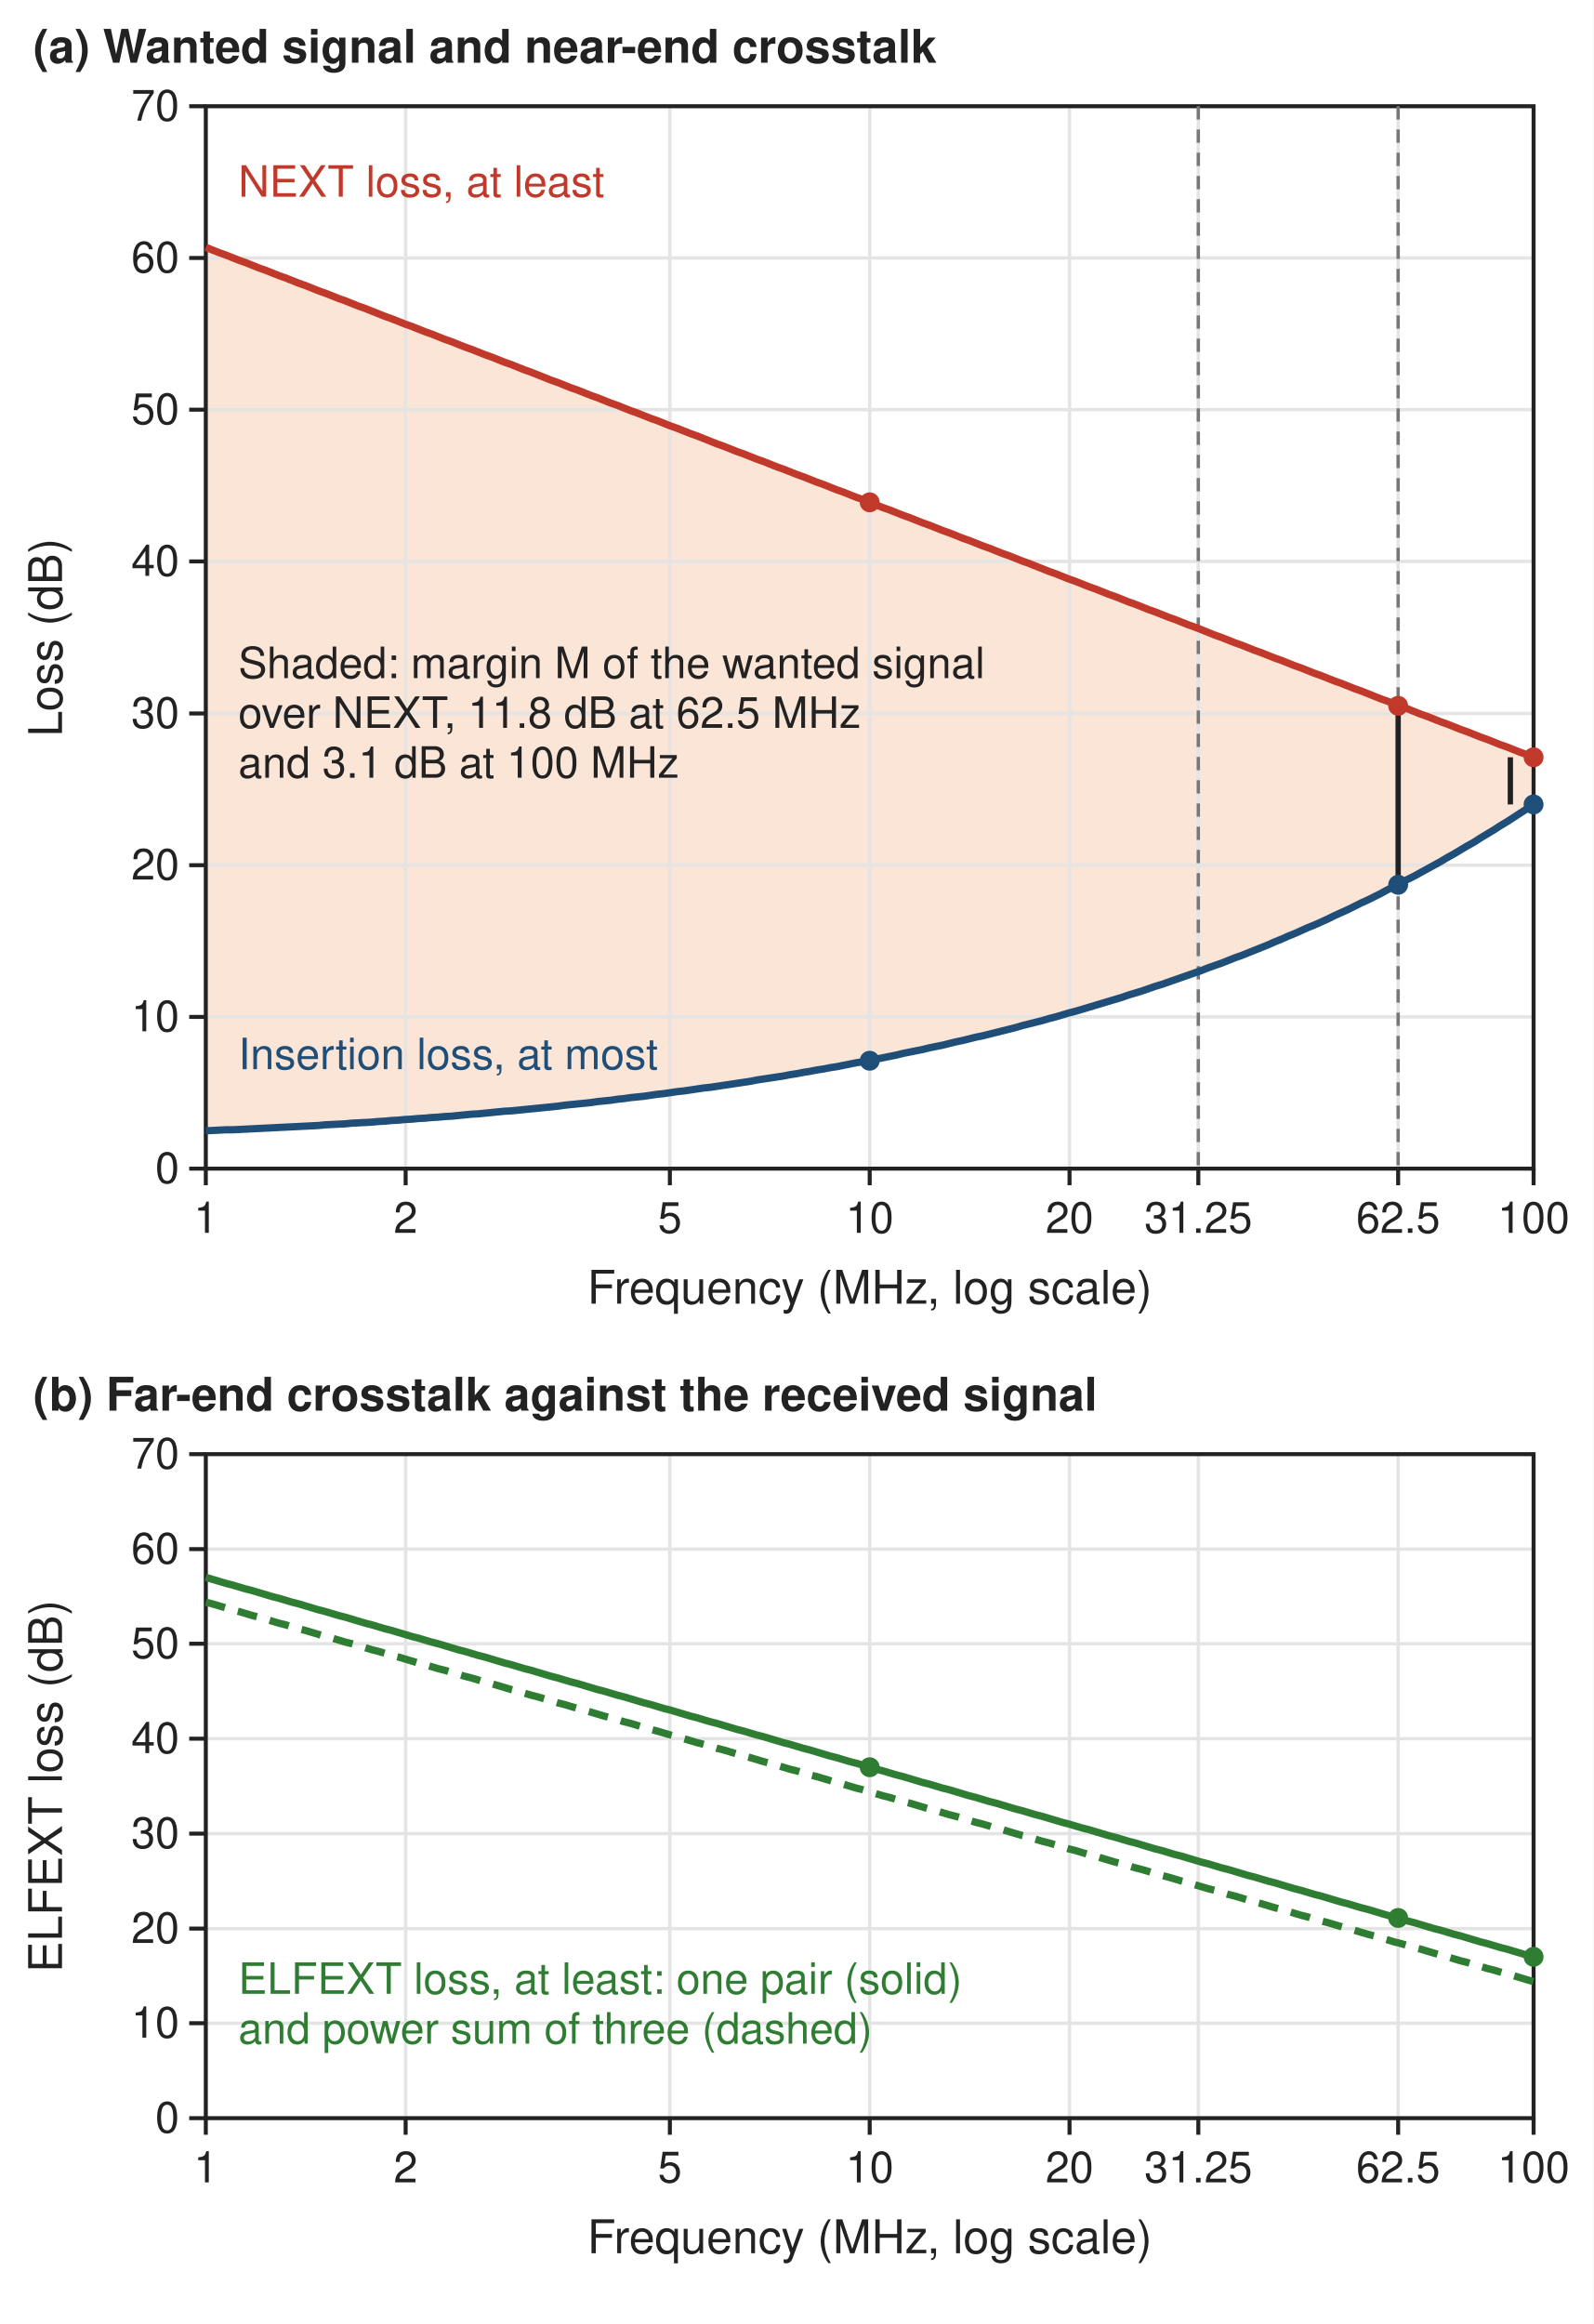
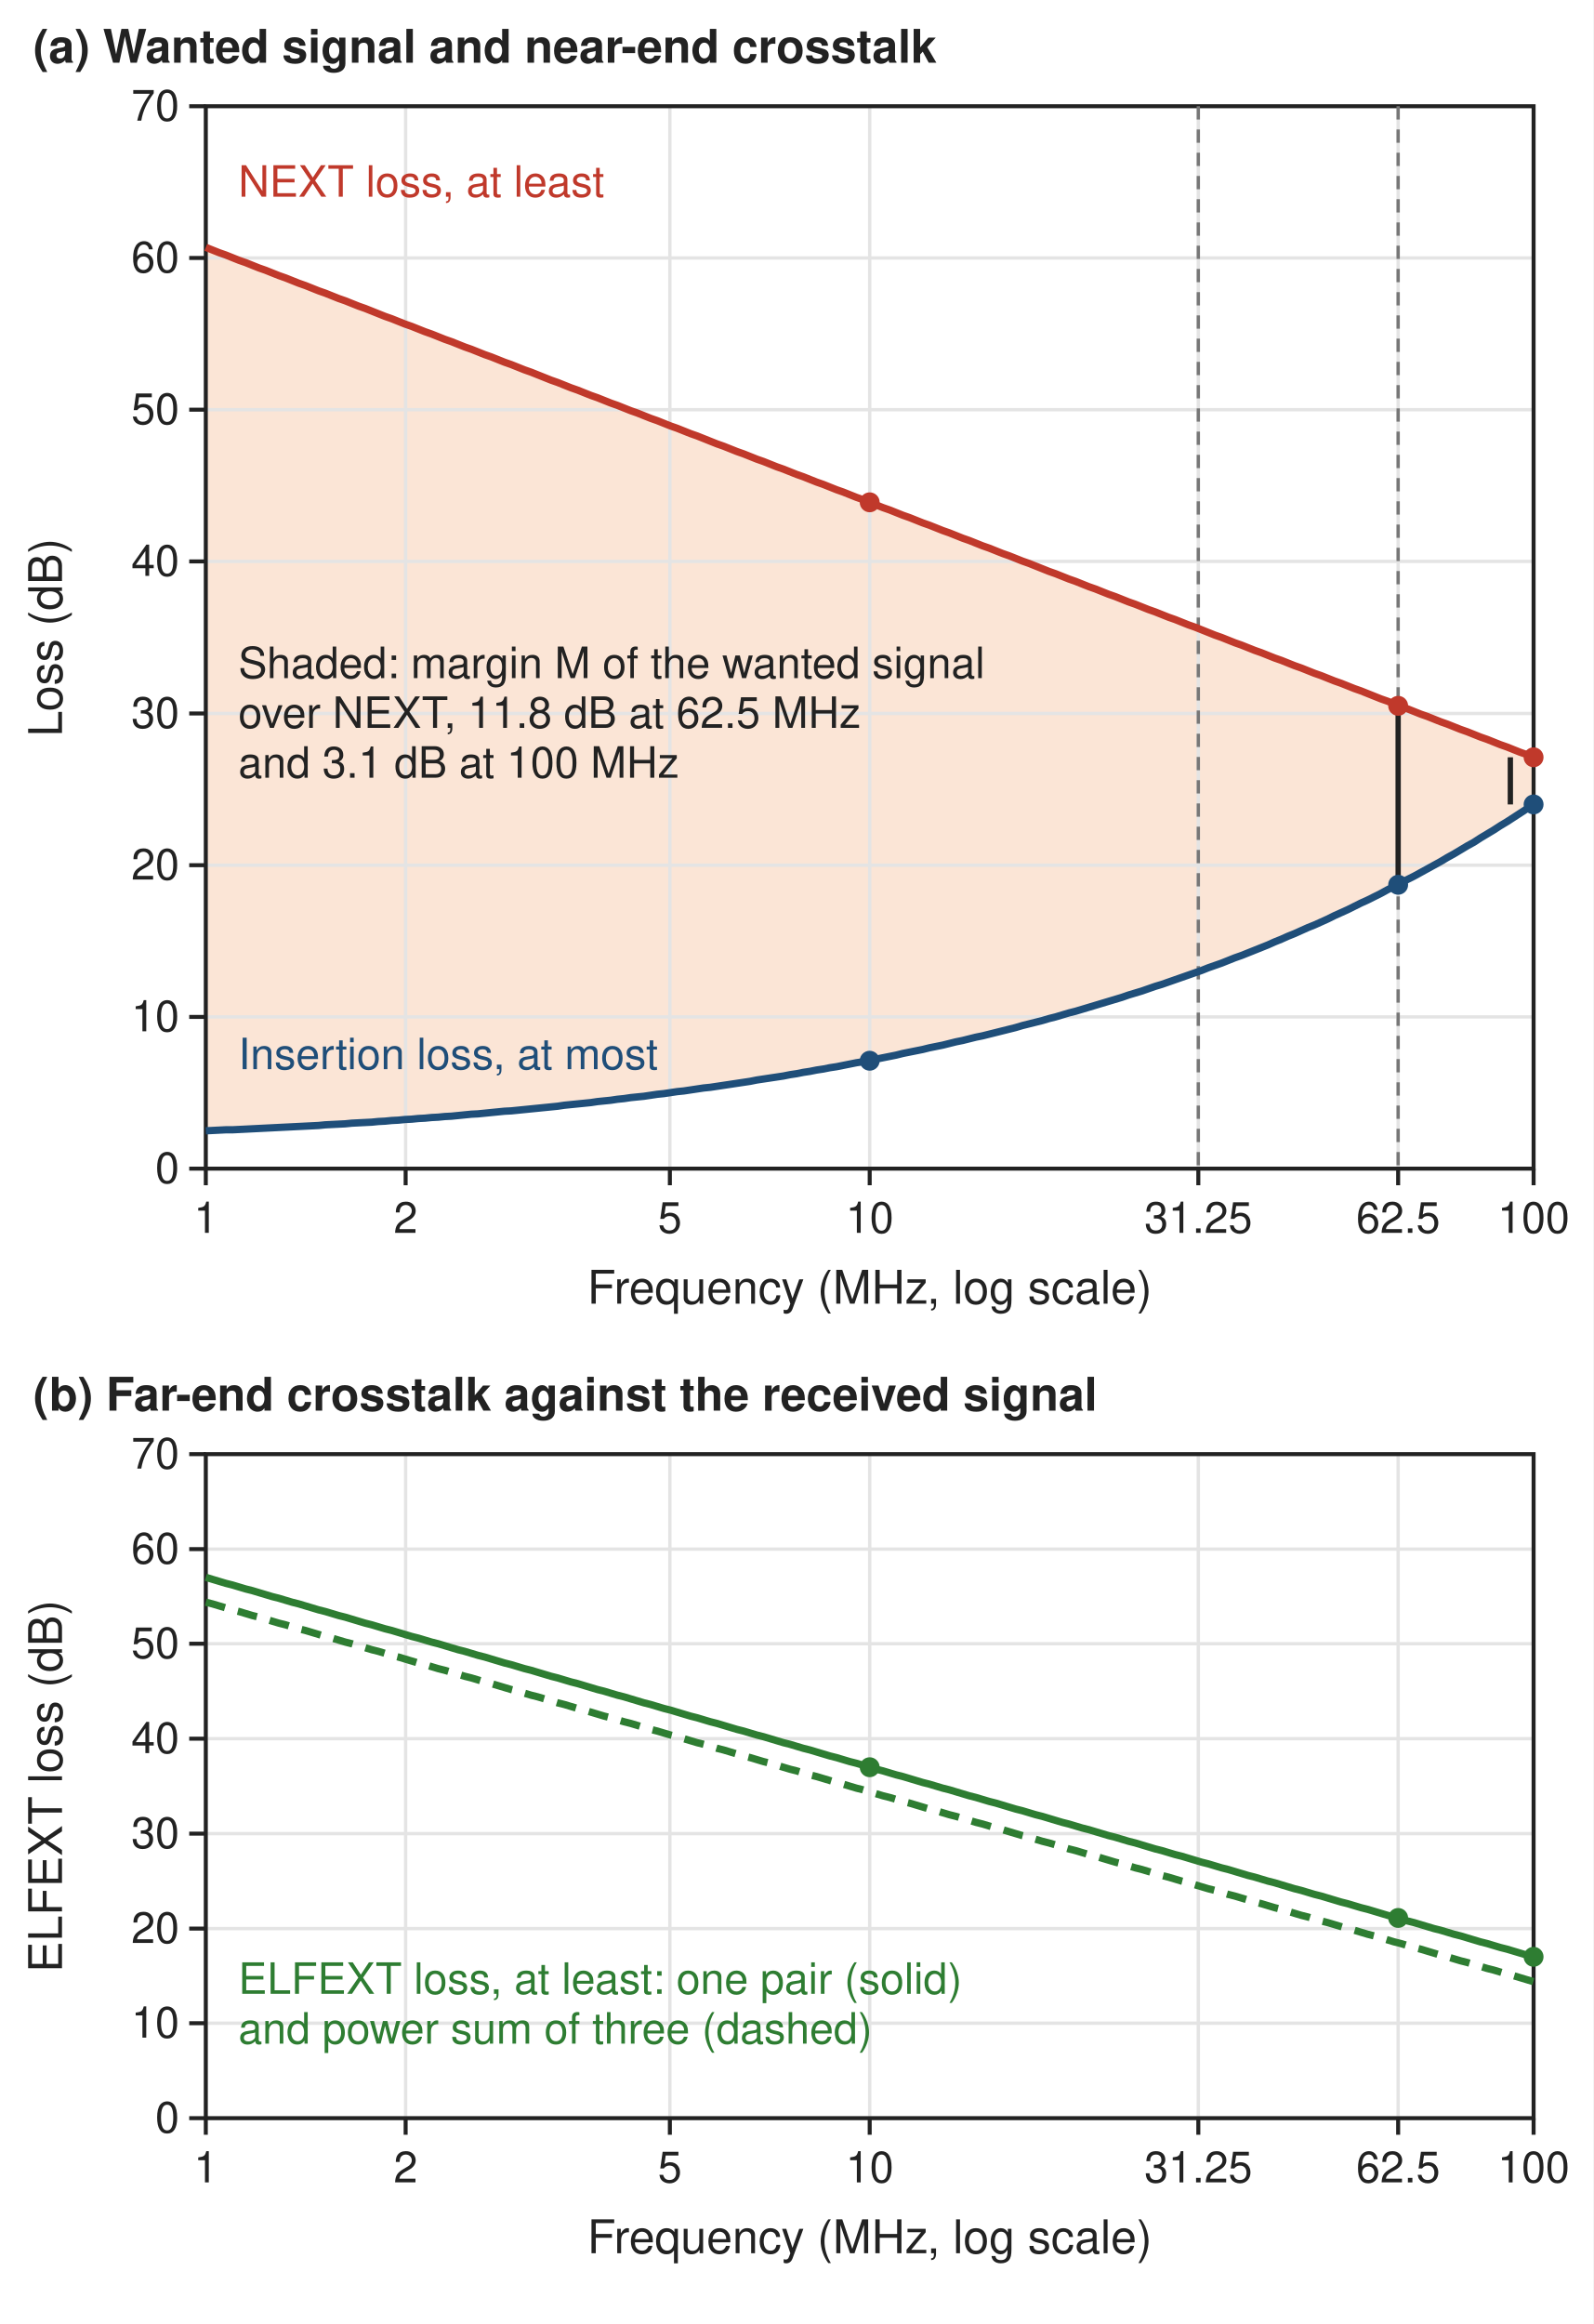
<svg xmlns="http://www.w3.org/2000/svg" width="480" height="700" viewBox="0 0 480 700" font-family="Helvetica, Arial, sans-serif">
  <rect width="480" height="700" fill="#ffffff" />
  <text x="10.0" y="14.0" font-size="14" text-anchor="start" font-weight="bold" fill="#222222" dominant-baseline="middle">(a) Wanted signal and near-end crosstalk</text>
  <polygon points="62.0,74.5 64.0,75.3 66.0,76.1 68.0,76.8 70.0,77.6 72.0,78.4 74.0,79.1 76.0,79.9 78.0,80.7 80.0,81.4 82.0,82.2 84.0,83.0 86.0,83.7 88.0,84.5 90.0,85.3 92.0,86.0 94.0,86.8 96.0,87.6 98.0,88.3 100.0,89.1 102.0,89.9 104.0,90.6 106.0,91.4 108.0,92.2 110.0,92.9 112.0,93.7 114.0,94.5 116.0,95.3 118.0,96.0 120.0,96.8 122.0,97.6 124.0,98.3 126.0,99.1 128.0,99.9 130.0,100.6 132.0,101.4 134.0,102.2 136.0,102.9 138.0,103.7 140.0,104.5 142.0,105.2 144.0,106.0 146.0,106.8 148.0,107.5 150.0,108.3 152.0,109.1 154.0,109.8 156.0,110.6 158.0,111.4 160.0,112.1 162.0,112.9 164.0,113.7 166.0,114.5 168.0,115.2 170.0,116.0 172.0,116.8 174.0,117.5 176.0,118.3 178.0,119.1 180.0,119.8 182.0,120.6 184.0,121.4 186.0,122.1 188.0,122.9 190.0,123.7 192.0,124.4 194.0,125.2 196.0,126.0 198.0,126.7 200.0,127.5 202.0,128.3 204.0,129.0 206.0,129.8 208.0,130.6 210.0,131.3 212.0,132.1 214.0,132.9 216.0,133.7 218.0,134.4 220.0,135.2 222.0,136.0 224.0,136.7 226.0,137.5 228.0,138.3 230.0,139.0 232.0,139.8 234.0,140.6 236.0,141.3 238.0,142.1 240.0,142.9 242.0,143.6 244.0,144.4 246.0,145.2 248.0,145.9 250.0,146.7 252.0,147.5 254.0,148.2 256.0,149.0 258.0,149.8 260.0,150.5 262.0,151.3 264.0,152.1 266.0,152.9 268.0,153.6 270.0,154.4 272.0,155.2 274.0,155.9 276.0,156.7 278.0,157.5 280.0,158.2 282.0,159.0 284.0,159.8 286.0,160.5 288.0,161.3 290.0,162.1 292.0,162.8 294.0,163.6 296.0,164.4 298.0,165.1 300.0,165.9 302.0,166.7 304.0,167.4 306.0,168.2 308.0,169.0 310.0,169.7 312.0,170.5 314.0,171.3 316.0,172.1 318.0,172.8 320.0,173.6 322.0,174.4 324.0,175.1 326.0,175.9 328.0,176.7 330.0,177.4 332.0,178.2 334.0,179.0 336.0,179.7 338.0,180.5 340.0,181.3 342.0,182.0 344.0,182.8 346.0,183.6 348.0,184.3 350.0,185.1 352.0,185.9 354.0,186.6 356.0,187.4 358.0,188.2 360.0,188.9 362.0,189.7 364.0,190.5 366.0,191.3 368.0,192.0 370.0,192.8 372.0,193.6 374.0,194.3 376.0,195.1 378.0,195.9 380.0,196.6 382.0,197.4 384.0,198.2 386.0,198.9 388.0,199.7 390.0,200.5 392.0,201.2 394.0,202.0 396.0,202.8 398.0,203.5 400.0,204.3 402.0,205.1 404.0,205.8 406.0,206.6 408.0,207.4 410.0,208.1 412.0,208.9 414.0,209.7 416.0,210.5 418.0,211.2 420.0,212.0 422.0,212.8 424.0,213.5 426.0,214.3 428.0,215.1 430.0,215.8 432.0,216.6 434.0,217.4 436.0,218.1 438.0,218.9 440.0,219.7 442.0,220.4 444.0,221.2 446.0,222.0 448.0,222.7 450.0,223.5 452.0,224.3 454.0,225.0 456.0,225.8 458.0,226.6 460.0,227.3 462.0,228.1 462.0,242.3 460.0,243.6 458.0,244.9 456.0,246.2 454.0,247.5 452.0,248.7 450.0,250.0 448.0,251.2 446.0,252.4 444.0,253.7 442.0,254.8 440.0,256.0 438.0,257.2 436.0,258.3 434.0,259.5 432.0,260.6 430.0,261.7 428.0,262.8 426.0,263.9 424.0,264.9 422.0,266.0 420.0,267.0 418.0,268.0 416.0,269.1 414.0,270.1 412.0,271.1 410.0,272.0 408.0,273.0 406.0,274.0 404.0,274.9 402.0,275.8 400.0,276.8 398.0,277.7 396.0,278.6 394.0,279.4 392.0,280.3 390.0,281.2 388.0,282.0 386.0,282.9 384.0,283.7 382.0,284.6 380.0,285.4 378.0,286.2 376.0,287.0 374.0,287.8 372.0,288.5 370.0,289.3 368.0,290.1 366.0,290.8 364.0,291.5 362.0,292.3 360.0,293.0 358.0,293.7 356.0,294.4 354.0,295.1 352.0,295.8 350.0,296.5 348.0,297.1 346.0,297.8 344.0,298.5 342.0,299.1 340.0,299.7 338.0,300.4 336.0,301.0 334.0,301.6 332.0,302.2 330.0,302.8 328.0,303.4 326.0,304.0 324.0,304.6 322.0,305.1 320.0,305.7 318.0,306.3 316.0,306.8 314.0,307.4 312.0,307.9 310.0,308.4 308.0,308.9 306.0,309.5 304.0,310.0 302.0,310.5 300.0,311.0 298.0,311.5 296.0,312.0 294.0,312.4 292.0,312.9 290.0,313.4 288.0,313.8 286.0,314.3 284.0,314.8 282.0,315.2 280.0,315.6 278.0,316.1 276.0,316.5 274.0,316.9 272.0,317.3 270.0,317.8 268.0,318.2 266.0,318.6 264.0,319.0 262.0,319.4 260.0,319.8 258.0,320.1 256.0,320.5 254.0,320.9 252.0,321.3 250.0,321.6 248.0,322.0 246.0,322.3 244.0,322.7 242.0,323.0 240.0,323.4 238.0,323.7 236.0,324.1 234.0,324.4 232.0,324.7 230.0,325.0 228.0,325.3 226.0,325.7 224.0,326.0 222.0,326.3 220.0,326.6 218.0,326.9 216.0,327.2 214.0,327.5 212.0,327.7 210.0,328.0 208.0,328.3 206.0,328.6 204.0,328.8 202.0,329.1 200.0,329.4 198.0,329.6 196.0,329.9 194.0,330.2 192.0,330.4 190.0,330.6 188.0,330.9 186.0,331.1 184.0,331.4 182.0,331.6 180.0,331.8 178.0,332.1 176.0,332.3 174.0,332.5 172.0,332.7 170.0,332.9 168.0,333.2 166.0,333.4 164.0,333.6 162.0,333.8 160.0,334.0 158.0,334.2 156.0,334.4 154.0,334.6 152.0,334.7 150.0,334.9 148.0,335.1 146.0,335.3 144.0,335.5 142.0,335.6 140.0,335.8 138.0,336.0 136.0,336.2 134.0,336.3 132.0,336.5 130.0,336.6 128.0,336.8 126.0,336.9 124.0,337.1 122.0,337.2 120.0,337.4 118.0,337.5 116.0,337.7 114.0,337.8 112.0,338.0 110.0,338.1 108.0,338.2 106.0,338.3 104.0,338.5 102.0,338.6 100.0,338.7 98.0,338.8 96.0,339.0 94.0,339.1 92.0,339.2 90.0,339.3 88.0,339.4 86.0,339.5 84.0,339.6 82.0,339.7 80.0,339.8 78.0,339.9 76.0,340.0 74.0,340.1 72.0,340.2 70.0,340.3 68.0,340.3 66.0,340.4 64.0,340.5 62.0,340.6" fill="#fbe5d6" stroke="none" stroke-width="2.2" stroke-linejoin="round" />
  <line x1="62.0" y1="32.0" x2="62.0" y2="352.0" stroke="#e4e4e4" stroke-width="1" />
  <line x1="122.2" y1="32.0" x2="122.2" y2="352.0" stroke="#e4e4e4" stroke-width="1" />
  <line x1="201.8" y1="32.0" x2="201.8" y2="352.0" stroke="#e4e4e4" stroke-width="1" />
  <line x1="262.0" y1="32.0" x2="262.0" y2="352.0" stroke="#e4e4e4" stroke-width="1" />
-   <line x1="322.2" y1="32.0" x2="322.2" y2="352.0" stroke="#e4e4e4" stroke-width="1" />
  <line x1="361.0" y1="32.0" x2="361.0" y2="352.0" stroke="#e4e4e4" stroke-width="1" />
  <line x1="421.2" y1="32.0" x2="421.2" y2="352.0" stroke="#e4e4e4" stroke-width="1" />
  <line x1="462.0" y1="32.0" x2="462.0" y2="352.0" stroke="#e4e4e4" stroke-width="1" />
  <line x1="62.0" y1="352.0" x2="462.0" y2="352.0" stroke="#e4e4e4" stroke-width="1" />
  <line x1="62.0" y1="306.3" x2="462.0" y2="306.3" stroke="#e4e4e4" stroke-width="1" />
  <line x1="62.0" y1="260.6" x2="462.0" y2="260.6" stroke="#e4e4e4" stroke-width="1" />
  <line x1="62.0" y1="214.9" x2="462.0" y2="214.9" stroke="#e4e4e4" stroke-width="1" />
  <line x1="62.0" y1="169.1" x2="462.0" y2="169.1" stroke="#e4e4e4" stroke-width="1" />
  <line x1="62.0" y1="123.4" x2="462.0" y2="123.4" stroke="#e4e4e4" stroke-width="1" />
  <line x1="62.0" y1="77.7" x2="462.0" y2="77.7" stroke="#e4e4e4" stroke-width="1" />
  <line x1="62.0" y1="32.0" x2="462.0" y2="32.0" stroke="#e4e4e4" stroke-width="1" />
  <rect x="62.0" y="32.0" width="400.0" height="320.0" rx="0" fill="none" stroke="#222222" stroke-width="1.2" />
  <line x1="62.0" y1="352.0" x2="62.0" y2="357.0" stroke="#222222" stroke-width="1.2" />
  <text x="62.0" y="367.0" font-size="13" text-anchor="middle" font-weight="normal" fill="#222222" dominant-baseline="middle">1</text>
  <line x1="122.2" y1="352.0" x2="122.2" y2="357.0" stroke="#222222" stroke-width="1.2" />
  <text x="122.2" y="367.0" font-size="13" text-anchor="middle" font-weight="normal" fill="#222222" dominant-baseline="middle">2</text>
  <line x1="201.8" y1="352.0" x2="201.8" y2="357.0" stroke="#222222" stroke-width="1.2" />
  <text x="201.8" y="367.0" font-size="13" text-anchor="middle" font-weight="normal" fill="#222222" dominant-baseline="middle">5</text>
  <line x1="262.0" y1="352.0" x2="262.0" y2="357.0" stroke="#222222" stroke-width="1.2" />
  <text x="262.0" y="367.0" font-size="13" text-anchor="middle" font-weight="normal" fill="#222222" dominant-baseline="middle">10</text>
-   <line x1="322.2" y1="352.0" x2="322.2" y2="357.0" stroke="#222222" stroke-width="1.2" />
-   <text x="322.2" y="367.0" font-size="13" text-anchor="middle" font-weight="normal" fill="#222222" dominant-baseline="middle">20</text>
  <line x1="361.0" y1="352.0" x2="361.0" y2="357.0" stroke="#222222" stroke-width="1.2" />
  <text x="361.0" y="367.0" font-size="13" text-anchor="middle" font-weight="normal" fill="#222222" dominant-baseline="middle">31.25</text>
  <line x1="421.2" y1="352.0" x2="421.2" y2="357.0" stroke="#222222" stroke-width="1.2" />
  <text x="421.2" y="367.0" font-size="13" text-anchor="middle" font-weight="normal" fill="#222222" dominant-baseline="middle">62.5</text>
  <line x1="462.0" y1="352.0" x2="462.0" y2="357.0" stroke="#222222" stroke-width="1.2" />
  <text x="462.0" y="367.0" font-size="13" text-anchor="middle" font-weight="normal" fill="#222222" dominant-baseline="middle">100</text>
  <line x1="57.0" y1="352.0" x2="62.0" y2="352.0" stroke="#222222" stroke-width="1.2" />
  <text x="54.0" y="352.0" font-size="13" text-anchor="end" font-weight="normal" fill="#222222" dominant-baseline="middle">0</text>
  <line x1="57.0" y1="306.3" x2="62.0" y2="306.3" stroke="#222222" stroke-width="1.2" />
  <text x="54.0" y="306.3" font-size="13" text-anchor="end" font-weight="normal" fill="#222222" dominant-baseline="middle">10</text>
  <line x1="57.0" y1="260.6" x2="62.0" y2="260.6" stroke="#222222" stroke-width="1.2" />
  <text x="54.0" y="260.6" font-size="13" text-anchor="end" font-weight="normal" fill="#222222" dominant-baseline="middle">20</text>
  <line x1="57.0" y1="214.9" x2="62.0" y2="214.9" stroke="#222222" stroke-width="1.2" />
  <text x="54.0" y="214.9" font-size="13" text-anchor="end" font-weight="normal" fill="#222222" dominant-baseline="middle">30</text>
  <line x1="57.0" y1="169.1" x2="62.0" y2="169.1" stroke="#222222" stroke-width="1.2" />
  <text x="54.0" y="169.1" font-size="13" text-anchor="end" font-weight="normal" fill="#222222" dominant-baseline="middle">40</text>
  <line x1="57.0" y1="123.4" x2="62.0" y2="123.4" stroke="#222222" stroke-width="1.2" />
  <text x="54.0" y="123.4" font-size="13" text-anchor="end" font-weight="normal" fill="#222222" dominant-baseline="middle">50</text>
  <line x1="57.0" y1="77.7" x2="62.0" y2="77.7" stroke="#222222" stroke-width="1.2" />
  <text x="54.0" y="77.7" font-size="13" text-anchor="end" font-weight="normal" fill="#222222" dominant-baseline="middle">60</text>
  <line x1="57.0" y1="32.0" x2="62.0" y2="32.0" stroke="#222222" stroke-width="1.2" />
  <text x="54.0" y="32.0" font-size="13" text-anchor="end" font-weight="normal" fill="#222222" dominant-baseline="middle">70</text>
  <text x="262.0" y="388.0" font-size="14" text-anchor="middle" font-weight="normal" fill="#222222" dominant-baseline="middle">Frequency (MHz, log scale)</text>
  <text x="14.0" y="192.0" font-size="14" text-anchor="middle" font-weight="normal" fill="#222222" dominant-baseline="middle" transform="rotate(-90 14.0 192.0)">Loss (dB)</text>
  <line x1="361.0" y1="32.0" x2="361.0" y2="352.0" stroke="#777777" stroke-width="1" stroke-dasharray="4 3" />
  <line x1="421.2" y1="32.0" x2="421.2" y2="352.0" stroke="#777777" stroke-width="1" stroke-dasharray="4 3" />
  <polyline points="62.0,74.5 64.0,75.3 66.0,76.1 68.0,76.8 70.0,77.6 72.0,78.4 74.0,79.1 76.0,79.9 78.0,80.7 80.0,81.4 82.0,82.2 84.0,83.0 86.0,83.7 88.0,84.5 90.0,85.3 92.0,86.0 94.0,86.8 96.0,87.6 98.0,88.3 100.0,89.1 102.0,89.9 104.0,90.6 106.0,91.4 108.0,92.2 110.0,92.9 112.0,93.7 114.0,94.5 116.0,95.3 118.0,96.0 120.0,96.8 122.0,97.6 124.0,98.3 126.0,99.1 128.0,99.9 130.0,100.6 132.0,101.4 134.0,102.2 136.0,102.9 138.0,103.7 140.0,104.5 142.0,105.2 144.0,106.0 146.0,106.8 148.0,107.5 150.0,108.3 152.0,109.1 154.0,109.8 156.0,110.6 158.0,111.4 160.0,112.1 162.0,112.9 164.0,113.7 166.0,114.5 168.0,115.2 170.0,116.0 172.0,116.8 174.0,117.5 176.0,118.3 178.0,119.1 180.0,119.8 182.0,120.6 184.0,121.4 186.0,122.1 188.0,122.9 190.0,123.7 192.0,124.4 194.0,125.2 196.0,126.0 198.0,126.7 200.0,127.5 202.0,128.3 204.0,129.0 206.0,129.8 208.0,130.6 210.0,131.3 212.0,132.1 214.0,132.9 216.0,133.7 218.0,134.4 220.0,135.2 222.0,136.0 224.0,136.7 226.0,137.5 228.0,138.3 230.0,139.0 232.0,139.8 234.0,140.6 236.0,141.3 238.0,142.1 240.0,142.9 242.0,143.6 244.0,144.4 246.0,145.2 248.0,145.9 250.0,146.7 252.0,147.5 254.0,148.2 256.0,149.0 258.0,149.8 260.0,150.5 262.0,151.3 264.0,152.1 266.0,152.9 268.0,153.6 270.0,154.4 272.0,155.2 274.0,155.9 276.0,156.7 278.0,157.5 280.0,158.2 282.0,159.0 284.0,159.8 286.0,160.5 288.0,161.3 290.0,162.1 292.0,162.8 294.0,163.6 296.0,164.4 298.0,165.1 300.0,165.9 302.0,166.7 304.0,167.4 306.0,168.2 308.0,169.0 310.0,169.7 312.0,170.5 314.0,171.3 316.0,172.1 318.0,172.8 320.0,173.6 322.0,174.4 324.0,175.1 326.0,175.9 328.0,176.7 330.0,177.4 332.0,178.2 334.0,179.0 336.0,179.7 338.0,180.5 340.0,181.3 342.0,182.0 344.0,182.8 346.0,183.6 348.0,184.3 350.0,185.1 352.0,185.9 354.0,186.6 356.0,187.4 358.0,188.2 360.0,188.9 362.0,189.7 364.0,190.5 366.0,191.3 368.0,192.0 370.0,192.8 372.0,193.6 374.0,194.3 376.0,195.1 378.0,195.9 380.0,196.6 382.0,197.4 384.0,198.2 386.0,198.9 388.0,199.7 390.0,200.5 392.0,201.2 394.0,202.0 396.0,202.8 398.0,203.5 400.0,204.3 402.0,205.1 404.0,205.8 406.0,206.6 408.0,207.4 410.0,208.1 412.0,208.9 414.0,209.7 416.0,210.5 418.0,211.2 420.0,212.0 422.0,212.8 424.0,213.5 426.0,214.3 428.0,215.1 430.0,215.8 432.0,216.6 434.0,217.4 436.0,218.1 438.0,218.9 440.0,219.7 442.0,220.4 444.0,221.2 446.0,222.0 448.0,222.7 450.0,223.5 452.0,224.3 454.0,225.0 456.0,225.8 458.0,226.6 460.0,227.3 462.0,228.1" fill="none" stroke="#c0392b" stroke-width="2.2" stroke-linejoin="round" />
  <polyline points="62.0,340.6 64.0,340.5 66.0,340.4 68.0,340.3 70.0,340.3 72.0,340.2 74.0,340.1 76.0,340.0 78.0,339.9 80.0,339.8 82.0,339.7 84.0,339.6 86.0,339.5 88.0,339.4 90.0,339.3 92.0,339.2 94.0,339.1 96.0,339.0 98.0,338.8 100.0,338.7 102.0,338.6 104.0,338.5 106.0,338.3 108.0,338.2 110.0,338.1 112.0,338.0 114.0,337.8 116.0,337.7 118.0,337.5 120.0,337.4 122.0,337.2 124.0,337.1 126.0,336.9 128.0,336.8 130.0,336.6 132.0,336.5 134.0,336.3 136.0,336.2 138.0,336.0 140.0,335.8 142.0,335.6 144.0,335.5 146.0,335.3 148.0,335.1 150.0,334.9 152.0,334.7 154.0,334.6 156.0,334.4 158.0,334.2 160.0,334.0 162.0,333.8 164.0,333.6 166.0,333.4 168.0,333.2 170.0,332.9 172.0,332.7 174.0,332.5 176.0,332.3 178.0,332.1 180.0,331.8 182.0,331.6 184.0,331.4 186.0,331.1 188.0,330.9 190.0,330.6 192.0,330.4 194.0,330.2 196.0,329.9 198.0,329.6 200.0,329.4 202.0,329.1 204.0,328.8 206.0,328.6 208.0,328.3 210.0,328.0 212.0,327.7 214.0,327.5 216.0,327.2 218.0,326.9 220.0,326.6 222.0,326.3 224.0,326.0 226.0,325.7 228.0,325.3 230.0,325.0 232.0,324.7 234.0,324.4 236.0,324.1 238.0,323.7 240.0,323.4 242.0,323.0 244.0,322.7 246.0,322.3 248.0,322.0 250.0,321.6 252.0,321.3 254.0,320.9 256.0,320.5 258.0,320.1 260.0,319.8 262.0,319.4 264.0,319.0 266.0,318.6 268.0,318.2 270.0,317.8 272.0,317.3 274.0,316.9 276.0,316.5 278.0,316.1 280.0,315.6 282.0,315.2 284.0,314.8 286.0,314.3 288.0,313.8 290.0,313.4 292.0,312.9 294.0,312.4 296.0,312.0 298.0,311.5 300.0,311.0 302.0,310.5 304.0,310.0 306.0,309.5 308.0,308.9 310.0,308.4 312.0,307.9 314.0,307.4 316.0,306.8 318.0,306.3 320.0,305.7 322.0,305.1 324.0,304.6 326.0,304.0 328.0,303.4 330.0,302.8 332.0,302.2 334.0,301.6 336.0,301.0 338.0,300.4 340.0,299.7 342.0,299.1 344.0,298.5 346.0,297.8 348.0,297.1 350.0,296.5 352.0,295.8 354.0,295.1 356.0,294.4 358.0,293.7 360.0,293.0 362.0,292.3 364.0,291.5 366.0,290.8 368.0,290.1 370.0,289.3 372.0,288.5 374.0,287.8 376.0,287.0 378.0,286.2 380.0,285.4 382.0,284.6 384.0,283.7 386.0,282.9 388.0,282.0 390.0,281.2 392.0,280.3 394.0,279.4 396.0,278.6 398.0,277.7 400.0,276.8 402.0,275.8 404.0,274.9 406.0,274.0 408.0,273.0 410.0,272.0 412.0,271.1 414.0,270.1 416.0,269.1 418.0,268.0 420.0,267.0 422.0,266.0 424.0,264.9 426.0,263.9 428.0,262.8 430.0,261.7 432.0,260.6 434.0,259.5 436.0,258.3 438.0,257.2 440.0,256.0 442.0,254.8 444.0,253.7 446.0,252.4 448.0,251.2 450.0,250.0 452.0,248.7 454.0,247.5 456.0,246.2 458.0,244.9 460.0,243.6 462.0,242.3" fill="none" stroke="#1f4e79" stroke-width="2.2" stroke-linejoin="round" />
  <line x1="421.2" y1="266.4" x2="421.2" y2="212.4" stroke="#222222" stroke-width="1.6" />
  <line x1="455.0" y1="242.3" x2="455.0" y2="228.1" stroke="#222222" stroke-width="1.6" />
  <circle cx="262.0" cy="319.5" r="3" fill="#1f4e79" stroke="none" />
  <circle cx="421.2" cy="266.5" r="3" fill="#1f4e79" stroke="none" />
  <circle cx="462.0" cy="242.3" r="3" fill="#1f4e79" stroke="none" />
  <circle cx="262.0" cy="151.3" r="3" fill="#c0392b" stroke="none" />
  <circle cx="421.2" cy="212.6" r="3" fill="#c0392b" stroke="none" />
  <circle cx="462.0" cy="228.1" r="3" fill="#c0392b" stroke="none" />
  <text x="71.8" y="54.9" font-size="13" text-anchor="start" font-weight="normal" fill="#c0392b" dominant-baseline="middle">NEXT loss, at least</text>
  <text x="71.8" y="199.9" font-size="13" text-anchor="start" font-weight="normal" fill="#222222" dominant-baseline="middle">Shaded: margin M of the wanted signal</text>
  <text x="71.8" y="214.9" font-size="13" text-anchor="start" font-weight="normal" fill="#222222" dominant-baseline="middle">over NEXT, 11.8 dB at 62.5 MHz</text>
  <text x="71.8" y="229.9" font-size="13" text-anchor="start" font-weight="normal" fill="#222222" dominant-baseline="middle">and 3.1 dB at 100 MHz</text>
  <text x="71.8" y="317.7" font-size="13" text-anchor="start" font-weight="normal" fill="#1f4e79" dominant-baseline="middle">Insertion loss, at most</text>
  <text x="10.0" y="420.0" font-size="14" text-anchor="start" font-weight="bold" fill="#222222" dominant-baseline="middle">(b) Far-end crosstalk against the received signal</text>
  <line x1="62.0" y1="438.0" x2="62.0" y2="638.0" stroke="#e4e4e4" stroke-width="1" />
  <line x1="122.2" y1="438.0" x2="122.2" y2="638.0" stroke="#e4e4e4" stroke-width="1" />
  <line x1="201.8" y1="438.0" x2="201.8" y2="638.0" stroke="#e4e4e4" stroke-width="1" />
  <line x1="262.0" y1="438.0" x2="262.0" y2="638.0" stroke="#e4e4e4" stroke-width="1" />
-   <line x1="322.2" y1="438.0" x2="322.2" y2="638.0" stroke="#e4e4e4" stroke-width="1" />
  <line x1="361.0" y1="438.0" x2="361.0" y2="638.0" stroke="#e4e4e4" stroke-width="1" />
  <line x1="421.2" y1="438.0" x2="421.2" y2="638.0" stroke="#e4e4e4" stroke-width="1" />
  <line x1="462.0" y1="438.0" x2="462.0" y2="638.0" stroke="#e4e4e4" stroke-width="1" />
  <line x1="62.0" y1="638.0" x2="462.0" y2="638.0" stroke="#e4e4e4" stroke-width="1" />
  <line x1="62.0" y1="609.4" x2="462.0" y2="609.4" stroke="#e4e4e4" stroke-width="1" />
  <line x1="62.0" y1="580.9" x2="462.0" y2="580.9" stroke="#e4e4e4" stroke-width="1" />
  <line x1="62.0" y1="552.3" x2="462.0" y2="552.3" stroke="#e4e4e4" stroke-width="1" />
  <line x1="62.0" y1="523.7" x2="462.0" y2="523.7" stroke="#e4e4e4" stroke-width="1" />
  <line x1="62.0" y1="495.1" x2="462.0" y2="495.1" stroke="#e4e4e4" stroke-width="1" />
  <line x1="62.0" y1="466.6" x2="462.0" y2="466.6" stroke="#e4e4e4" stroke-width="1" />
  <line x1="62.0" y1="438.0" x2="462.0" y2="438.0" stroke="#e4e4e4" stroke-width="1" />
  <rect x="62.0" y="438.0" width="400.0" height="200.0" rx="0" fill="none" stroke="#222222" stroke-width="1.2" />
  <line x1="62.0" y1="638.0" x2="62.0" y2="643.0" stroke="#222222" stroke-width="1.2" />
  <text x="62.0" y="653.0" font-size="13" text-anchor="middle" font-weight="normal" fill="#222222" dominant-baseline="middle">1</text>
  <line x1="122.2" y1="638.0" x2="122.2" y2="643.0" stroke="#222222" stroke-width="1.2" />
  <text x="122.2" y="653.0" font-size="13" text-anchor="middle" font-weight="normal" fill="#222222" dominant-baseline="middle">2</text>
  <line x1="201.8" y1="638.0" x2="201.8" y2="643.0" stroke="#222222" stroke-width="1.2" />
  <text x="201.8" y="653.0" font-size="13" text-anchor="middle" font-weight="normal" fill="#222222" dominant-baseline="middle">5</text>
  <line x1="262.0" y1="638.0" x2="262.0" y2="643.0" stroke="#222222" stroke-width="1.2" />
  <text x="262.0" y="653.0" font-size="13" text-anchor="middle" font-weight="normal" fill="#222222" dominant-baseline="middle">10</text>
-   <line x1="322.2" y1="638.0" x2="322.2" y2="643.0" stroke="#222222" stroke-width="1.2" />
-   <text x="322.2" y="653.0" font-size="13" text-anchor="middle" font-weight="normal" fill="#222222" dominant-baseline="middle">20</text>
  <line x1="361.0" y1="638.0" x2="361.0" y2="643.0" stroke="#222222" stroke-width="1.2" />
  <text x="361.0" y="653.0" font-size="13" text-anchor="middle" font-weight="normal" fill="#222222" dominant-baseline="middle">31.25</text>
  <line x1="421.2" y1="638.0" x2="421.2" y2="643.0" stroke="#222222" stroke-width="1.2" />
  <text x="421.2" y="653.0" font-size="13" text-anchor="middle" font-weight="normal" fill="#222222" dominant-baseline="middle">62.5</text>
  <line x1="462.0" y1="638.0" x2="462.0" y2="643.0" stroke="#222222" stroke-width="1.2" />
  <text x="462.0" y="653.0" font-size="13" text-anchor="middle" font-weight="normal" fill="#222222" dominant-baseline="middle">100</text>
  <line x1="57.0" y1="638.0" x2="62.0" y2="638.0" stroke="#222222" stroke-width="1.2" />
  <text x="54.0" y="638.0" font-size="13" text-anchor="end" font-weight="normal" fill="#222222" dominant-baseline="middle">0</text>
  <line x1="57.0" y1="609.4" x2="62.0" y2="609.4" stroke="#222222" stroke-width="1.2" />
  <text x="54.0" y="609.4" font-size="13" text-anchor="end" font-weight="normal" fill="#222222" dominant-baseline="middle">10</text>
  <line x1="57.0" y1="580.9" x2="62.0" y2="580.9" stroke="#222222" stroke-width="1.2" />
  <text x="54.0" y="580.9" font-size="13" text-anchor="end" font-weight="normal" fill="#222222" dominant-baseline="middle">20</text>
  <line x1="57.0" y1="552.3" x2="62.0" y2="552.3" stroke="#222222" stroke-width="1.2" />
  <text x="54.0" y="552.3" font-size="13" text-anchor="end" font-weight="normal" fill="#222222" dominant-baseline="middle">30</text>
  <line x1="57.0" y1="523.7" x2="62.0" y2="523.7" stroke="#222222" stroke-width="1.2" />
  <text x="54.0" y="523.7" font-size="13" text-anchor="end" font-weight="normal" fill="#222222" dominant-baseline="middle">40</text>
  <line x1="57.0" y1="495.1" x2="62.0" y2="495.1" stroke="#222222" stroke-width="1.2" />
  <text x="54.0" y="495.1" font-size="13" text-anchor="end" font-weight="normal" fill="#222222" dominant-baseline="middle">50</text>
  <line x1="57.0" y1="466.6" x2="62.0" y2="466.6" stroke="#222222" stroke-width="1.2" />
  <text x="54.0" y="466.6" font-size="13" text-anchor="end" font-weight="normal" fill="#222222" dominant-baseline="middle">60</text>
  <line x1="57.0" y1="438.0" x2="62.0" y2="438.0" stroke="#222222" stroke-width="1.2" />
  <text x="54.0" y="438.0" font-size="13" text-anchor="end" font-weight="normal" fill="#222222" dominant-baseline="middle">70</text>
  <text x="262.0" y="674.0" font-size="14" text-anchor="middle" font-weight="normal" fill="#222222" dominant-baseline="middle">Frequency (MHz, log scale)</text>
  <text x="14.0" y="538.0" font-size="14" text-anchor="middle" font-weight="normal" fill="#222222" dominant-baseline="middle" transform="rotate(-90 14.0 538.0)">ELFEXT loss (dB)</text>
  <polyline points="62.0,475.1 64.0,475.7 66.0,476.3 68.0,476.9 70.0,477.4 72.0,478.0 74.0,478.6 76.0,479.1 78.0,479.7 80.0,480.3 82.0,480.9 84.0,481.4 86.0,482.0 88.0,482.6 90.0,483.1 92.0,483.7 94.0,484.3 96.0,484.9 98.0,485.4 100.0,486.0 102.0,486.6 104.0,487.1 106.0,487.7 108.0,488.3 110.0,488.9 112.0,489.4 114.0,490.0 116.0,490.6 118.0,491.1 120.0,491.7 122.0,492.3 124.0,492.9 126.0,493.4 128.0,494.0 130.0,494.6 132.0,495.1 134.0,495.7 136.0,496.3 138.0,496.9 140.0,497.4 142.0,498.0 144.0,498.6 146.0,499.1 148.0,499.7 150.0,500.3 152.0,500.9 154.0,501.4 156.0,502.0 158.0,502.6 160.0,503.1 162.0,503.7 164.0,504.3 166.0,504.9 168.0,505.4 170.0,506.0 172.0,506.6 174.0,507.1 176.0,507.7 178.0,508.3 180.0,508.9 182.0,509.4 184.0,510.0 186.0,510.6 188.0,511.1 190.0,511.7 192.0,512.3 194.0,512.9 196.0,513.4 198.0,514.0 200.0,514.6 202.0,515.1 204.0,515.7 206.0,516.3 208.0,516.9 210.0,517.4 212.0,518.0 214.0,518.6 216.0,519.1 218.0,519.7 220.0,520.3 222.0,520.9 224.0,521.4 226.0,522.0 228.0,522.6 230.0,523.1 232.0,523.7 234.0,524.3 236.0,524.9 238.0,525.4 240.0,526.0 242.0,526.6 244.0,527.1 246.0,527.7 248.0,528.3 250.0,528.9 252.0,529.4 254.0,530.0 256.0,530.6 258.0,531.1 260.0,531.7 262.0,532.3 264.0,532.9 266.0,533.4 268.0,534.0 270.0,534.6 272.0,535.1 274.0,535.7 276.0,536.3 278.0,536.9 280.0,537.4 282.0,538.0 284.0,538.6 286.0,539.1 288.0,539.7 290.0,540.3 292.0,540.9 294.0,541.4 296.0,542.0 298.0,542.6 300.0,543.1 302.0,543.7 304.0,544.3 306.0,544.9 308.0,545.4 310.0,546.0 312.0,546.6 314.0,547.1 316.0,547.7 318.0,548.3 320.0,548.9 322.0,549.4 324.0,550.0 326.0,550.6 328.0,551.1 330.0,551.7 332.0,552.3 334.0,552.9 336.0,553.4 338.0,554.0 340.0,554.6 342.0,555.1 344.0,555.7 346.0,556.3 348.0,556.9 350.0,557.4 352.0,558.0 354.0,558.6 356.0,559.1 358.0,559.7 360.0,560.3 362.0,560.9 364.0,561.4 366.0,562.0 368.0,562.6 370.0,563.1 372.0,563.7 374.0,564.3 376.0,564.9 378.0,565.4 380.0,566.0 382.0,566.6 384.0,567.1 386.0,567.7 388.0,568.3 390.0,568.9 392.0,569.4 394.0,570.0 396.0,570.6 398.0,571.1 400.0,571.7 402.0,572.3 404.0,572.9 406.0,573.4 408.0,574.0 410.0,574.6 412.0,575.1 414.0,575.7 416.0,576.3 418.0,576.9 420.0,577.4 422.0,578.0 424.0,578.6 426.0,579.1 428.0,579.7 430.0,580.3 432.0,580.9 434.0,581.4 436.0,582.0 438.0,582.6 440.0,583.1 442.0,583.7 444.0,584.3 446.0,584.9 448.0,585.4 450.0,586.0 452.0,586.6 454.0,587.1 456.0,587.7 458.0,588.3 460.0,588.9 462.0,589.4" fill="none" stroke="#2e7d32" stroke-width="2.2" stroke-linejoin="round" />
  <polyline points="62.0,482.6 64.0,483.1 66.0,483.7 68.0,484.3 70.0,484.9 72.0,485.4 74.0,486.0 76.0,486.6 78.0,487.1 80.0,487.7 82.0,488.3 84.0,488.9 86.0,489.4 88.0,490.0 90.0,490.6 92.0,491.1 94.0,491.7 96.0,492.3 98.0,492.9 100.0,493.4 102.0,494.0 104.0,494.6 106.0,495.1 108.0,495.7 110.0,496.3 112.0,496.9 114.0,497.4 116.0,498.0 118.0,498.6 120.0,499.1 122.0,499.7 124.0,500.3 126.0,500.9 128.0,501.4 130.0,502.0 132.0,502.6 134.0,503.1 136.0,503.7 138.0,504.3 140.0,504.9 142.0,505.4 144.0,506.0 146.0,506.6 148.0,507.1 150.0,507.7 152.0,508.3 154.0,508.9 156.0,509.4 158.0,510.0 160.0,510.6 162.0,511.1 164.0,511.7 166.0,512.3 168.0,512.9 170.0,513.4 172.0,514.0 174.0,514.6 176.0,515.1 178.0,515.7 180.0,516.3 182.0,516.9 184.0,517.4 186.0,518.0 188.0,518.6 190.0,519.1 192.0,519.7 194.0,520.3 196.0,520.9 198.0,521.4 200.0,522.0 202.0,522.6 204.0,523.1 206.0,523.7 208.0,524.3 210.0,524.9 212.0,525.4 214.0,526.0 216.0,526.6 218.0,527.1 220.0,527.7 222.0,528.3 224.0,528.9 226.0,529.4 228.0,530.0 230.0,530.6 232.0,531.1 234.0,531.7 236.0,532.3 238.0,532.9 240.0,533.4 242.0,534.0 244.0,534.6 246.0,535.1 248.0,535.7 250.0,536.3 252.0,536.9 254.0,537.4 256.0,538.0 258.0,538.6 260.0,539.1 262.0,539.7 264.0,540.3 266.0,540.9 268.0,541.4 270.0,542.0 272.0,542.6 274.0,543.1 276.0,543.7 278.0,544.3 280.0,544.9 282.0,545.4 284.0,546.0 286.0,546.6 288.0,547.1 290.0,547.7 292.0,548.3 294.0,548.9 296.0,549.4 298.0,550.0 300.0,550.6 302.0,551.1 304.0,551.7 306.0,552.3 308.0,552.9 310.0,553.4 312.0,554.0 314.0,554.6 316.0,555.1 318.0,555.7 320.0,556.3 322.0,556.9 324.0,557.4 326.0,558.0 328.0,558.6 330.0,559.1 332.0,559.7 334.0,560.3 336.0,560.9 338.0,561.4 340.0,562.0 342.0,562.6 344.0,563.1 346.0,563.7 348.0,564.3 350.0,564.9 352.0,565.4 354.0,566.0 356.0,566.6 358.0,567.1 360.0,567.7 362.0,568.3 364.0,568.9 366.0,569.4 368.0,570.0 370.0,570.6 372.0,571.1 374.0,571.7 376.0,572.3 378.0,572.9 380.0,573.4 382.0,574.0 384.0,574.6 386.0,575.1 388.0,575.7 390.0,576.3 392.0,576.9 394.0,577.4 396.0,578.0 398.0,578.6 400.0,579.1 402.0,579.7 404.0,580.3 406.0,580.9 408.0,581.4 410.0,582.0 412.0,582.6 414.0,583.1 416.0,583.7 418.0,584.3 420.0,584.9 422.0,585.4 424.0,586.0 426.0,586.6 428.0,587.1 430.0,587.7 432.0,588.3 434.0,588.9 436.0,589.4 438.0,590.0 440.0,590.6 442.0,591.1 444.0,591.7 446.0,592.3 448.0,592.9 450.0,593.4 452.0,594.0 454.0,594.6 456.0,595.1 458.0,595.7 460.0,596.3 462.0,596.9" fill="none" stroke="#2e7d32" stroke-width="2.2" stroke-linejoin="round" stroke-dasharray="6 4" />
  <circle cx="262.0" cy="532.3" r="3" fill="#2e7d32" stroke="none" />
  <circle cx="421.2" cy="577.7" r="3" fill="#2e7d32" stroke="none" />
  <circle cx="462.0" cy="589.4" r="3" fill="#2e7d32" stroke="none" />
  <text x="71.8" y="596.2" font-size="13" text-anchor="start" font-weight="normal" fill="#2e7d32" dominant-baseline="middle">ELFEXT loss, at least: one pair (solid)</text>
  <text x="71.8" y="611.2" font-size="13" text-anchor="start" font-weight="normal" fill="#2e7d32" dominant-baseline="middle">and power sum of three (dashed)</text>
</svg>
